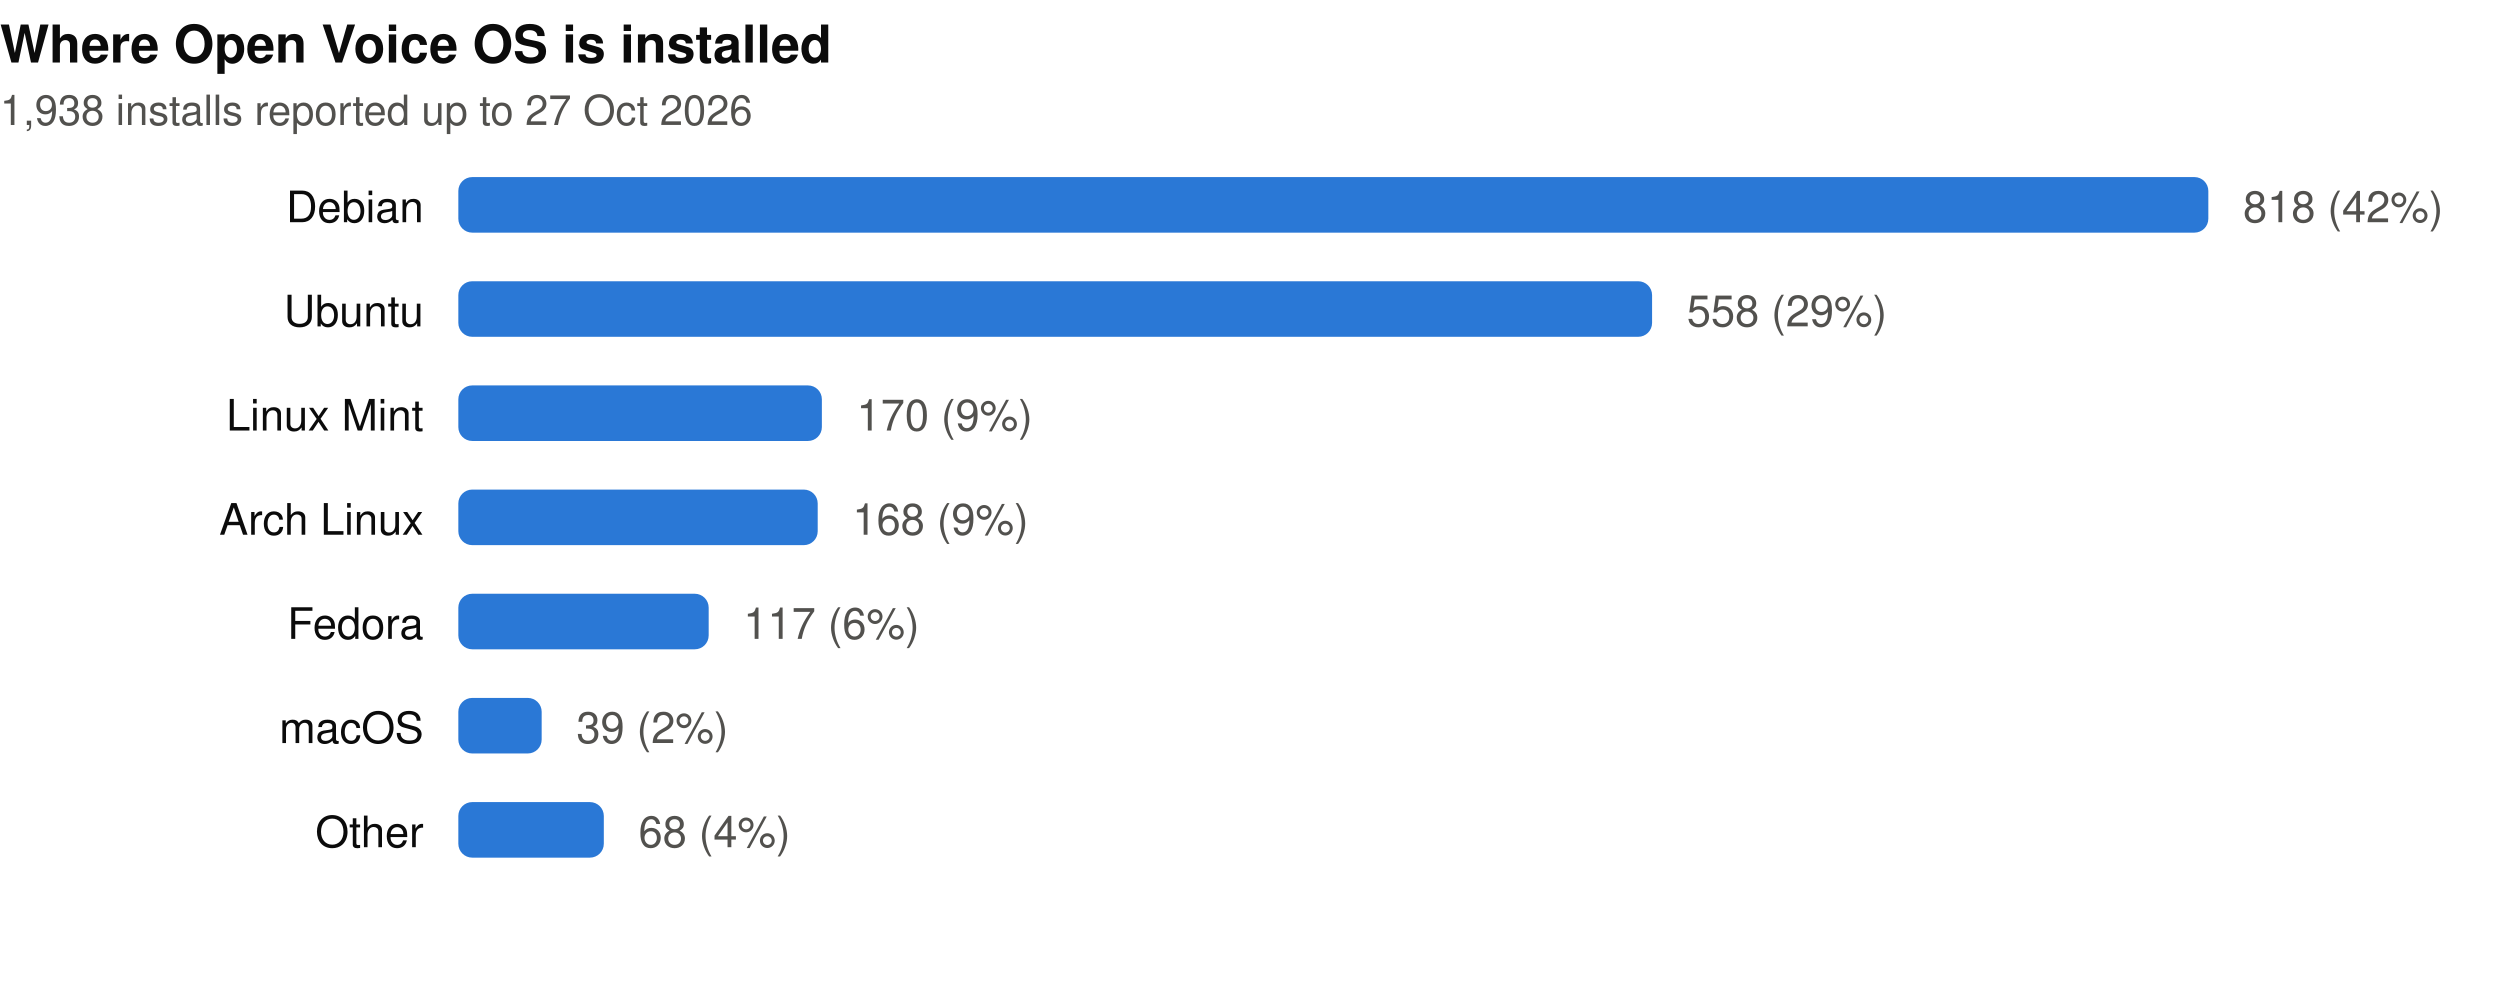
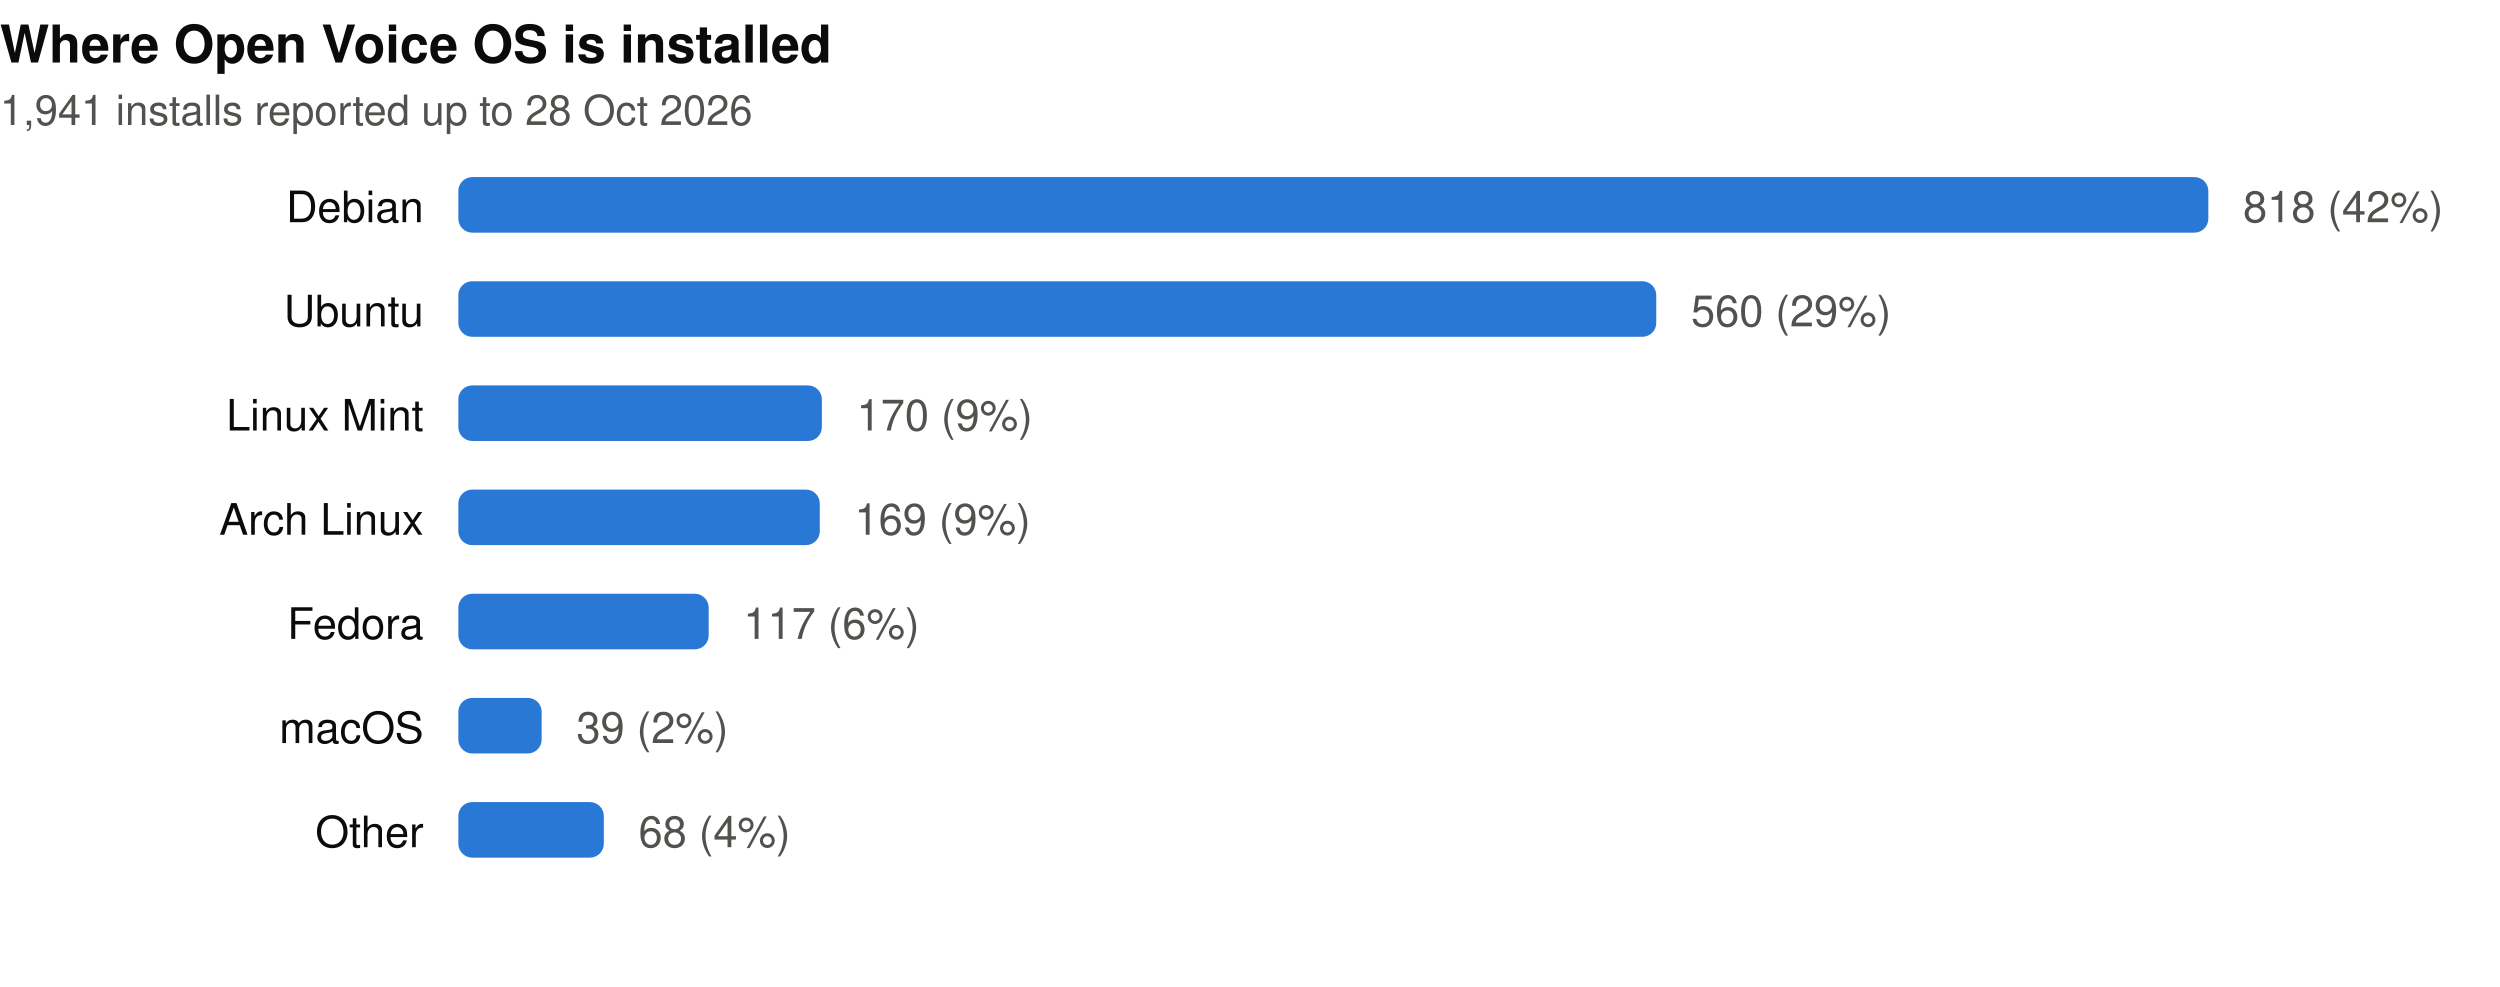
- <svg xmlns="http://www.w3.org/2000/svg" width="720" height="284" viewBox="0 0 720 284" role="img" aria-label="Where Open Voice OS is installed. 1,938 installs reported up to 27 Oct 2026">
+ <svg xmlns="http://www.w3.org/2000/svg" width="720" height="284" viewBox="0 0 720 284" role="img" aria-label="Where Open Voice OS is installed. 1,941 installs reported up to 28 Oct 2026">
  <text x="0" y="18" font-family="ui-sans-serif,-apple-system,BlinkMacSystemFont,'Segoe UI',Helvetica,Arial,sans-serif" font-size="15" font-weight="600" fill="#0b0b0b">Where Open Voice OS is installed</text>
-   <text x="0" y="36" font-family="ui-sans-serif,-apple-system,BlinkMacSystemFont,'Segoe UI',Helvetica,Arial,sans-serif" font-size="12" fill="#52514e">1,938 installs reported up to 27 Oct 2026</text>
+   <text x="0" y="36" font-family="ui-sans-serif,-apple-system,BlinkMacSystemFont,'Segoe UI',Helvetica,Arial,sans-serif" font-size="12" fill="#52514e">1,941 installs reported up to 28 Oct 2026</text>
  <text x="122" y="64.0" text-anchor="end" font-family="ui-sans-serif,-apple-system,BlinkMacSystemFont,'Segoe UI',Helvetica,Arial,sans-serif" font-size="12.5" fill="#0b0b0b">Debian</text>
  <rect x="132" y="51.0" width="504.0" height="16" rx="4" fill="#2a78d6" />
  <text x="646.0" y="64.0" font-family="ui-sans-serif,-apple-system,BlinkMacSystemFont,'Segoe UI',Helvetica,Arial,sans-serif" font-size="12.5" fill="#52514e">818 (42%)</text>
  <text x="122" y="94.0" text-anchor="end" font-family="ui-sans-serif,-apple-system,BlinkMacSystemFont,'Segoe UI',Helvetica,Arial,sans-serif" font-size="12.5" fill="#0b0b0b">Ubuntu</text>
-   <rect x="132" y="81.0" width="343.8" height="16" rx="4" fill="#2a78d6" />
-   <text x="485.8" y="94.0" font-family="ui-sans-serif,-apple-system,BlinkMacSystemFont,'Segoe UI',Helvetica,Arial,sans-serif" font-size="12.5" fill="#52514e">558 (29%)</text>
+   <rect x="132" y="81.0" width="345.0" height="16" rx="4" fill="#2a78d6" />
+   <text x="487.0" y="94.0" font-family="ui-sans-serif,-apple-system,BlinkMacSystemFont,'Segoe UI',Helvetica,Arial,sans-serif" font-size="12.5" fill="#52514e">560 (29%)</text>
  <text x="122" y="124.0" text-anchor="end" font-family="ui-sans-serif,-apple-system,BlinkMacSystemFont,'Segoe UI',Helvetica,Arial,sans-serif" font-size="12.5" fill="#0b0b0b">Linux Mint</text>
  <rect x="132" y="111.0" width="104.7" height="16" rx="4" fill="#2a78d6" />
  <text x="246.7" y="124.0" font-family="ui-sans-serif,-apple-system,BlinkMacSystemFont,'Segoe UI',Helvetica,Arial,sans-serif" font-size="12.5" fill="#52514e">170 (9%)</text>
  <text x="122" y="154.0" text-anchor="end" font-family="ui-sans-serif,-apple-system,BlinkMacSystemFont,'Segoe UI',Helvetica,Arial,sans-serif" font-size="12.5" fill="#0b0b0b">Arch Linux</text>
-   <rect x="132" y="141.0" width="103.5" height="16" rx="4" fill="#2a78d6" />
-   <text x="245.5" y="154.0" font-family="ui-sans-serif,-apple-system,BlinkMacSystemFont,'Segoe UI',Helvetica,Arial,sans-serif" font-size="12.5" fill="#52514e">168 (9%)</text>
+   <rect x="132" y="141.0" width="104.1" height="16" rx="4" fill="#2a78d6" />
+   <text x="246.1" y="154.0" font-family="ui-sans-serif,-apple-system,BlinkMacSystemFont,'Segoe UI',Helvetica,Arial,sans-serif" font-size="12.5" fill="#52514e">169 (9%)</text>
  <text x="122" y="184.0" text-anchor="end" font-family="ui-sans-serif,-apple-system,BlinkMacSystemFont,'Segoe UI',Helvetica,Arial,sans-serif" font-size="12.5" fill="#0b0b0b">Fedora</text>
  <rect x="132" y="171.0" width="72.1" height="16" rx="4" fill="#2a78d6" />
  <text x="214.1" y="184.0" font-family="ui-sans-serif,-apple-system,BlinkMacSystemFont,'Segoe UI',Helvetica,Arial,sans-serif" font-size="12.5" fill="#52514e">117 (6%)</text>
  <text x="122" y="214.0" text-anchor="end" font-family="ui-sans-serif,-apple-system,BlinkMacSystemFont,'Segoe UI',Helvetica,Arial,sans-serif" font-size="12.5" fill="#0b0b0b">macOS</text>
  <rect x="132" y="201.0" width="24.0" height="16" rx="4" fill="#2a78d6" />
  <text x="166.0" y="214.0" font-family="ui-sans-serif,-apple-system,BlinkMacSystemFont,'Segoe UI',Helvetica,Arial,sans-serif" font-size="12.5" fill="#52514e">39 (2%)</text>
  <text x="122" y="244.0" text-anchor="end" font-family="ui-sans-serif,-apple-system,BlinkMacSystemFont,'Segoe UI',Helvetica,Arial,sans-serif" font-size="12.5" fill="#0b0b0b">Other</text>
  <rect x="132" y="231.0" width="41.9" height="16" rx="4" fill="#2a78d6" />
  <text x="183.9" y="244.0" font-family="ui-sans-serif,-apple-system,BlinkMacSystemFont,'Segoe UI',Helvetica,Arial,sans-serif" font-size="12.5" fill="#52514e">68 (4%)</text>
</svg>
